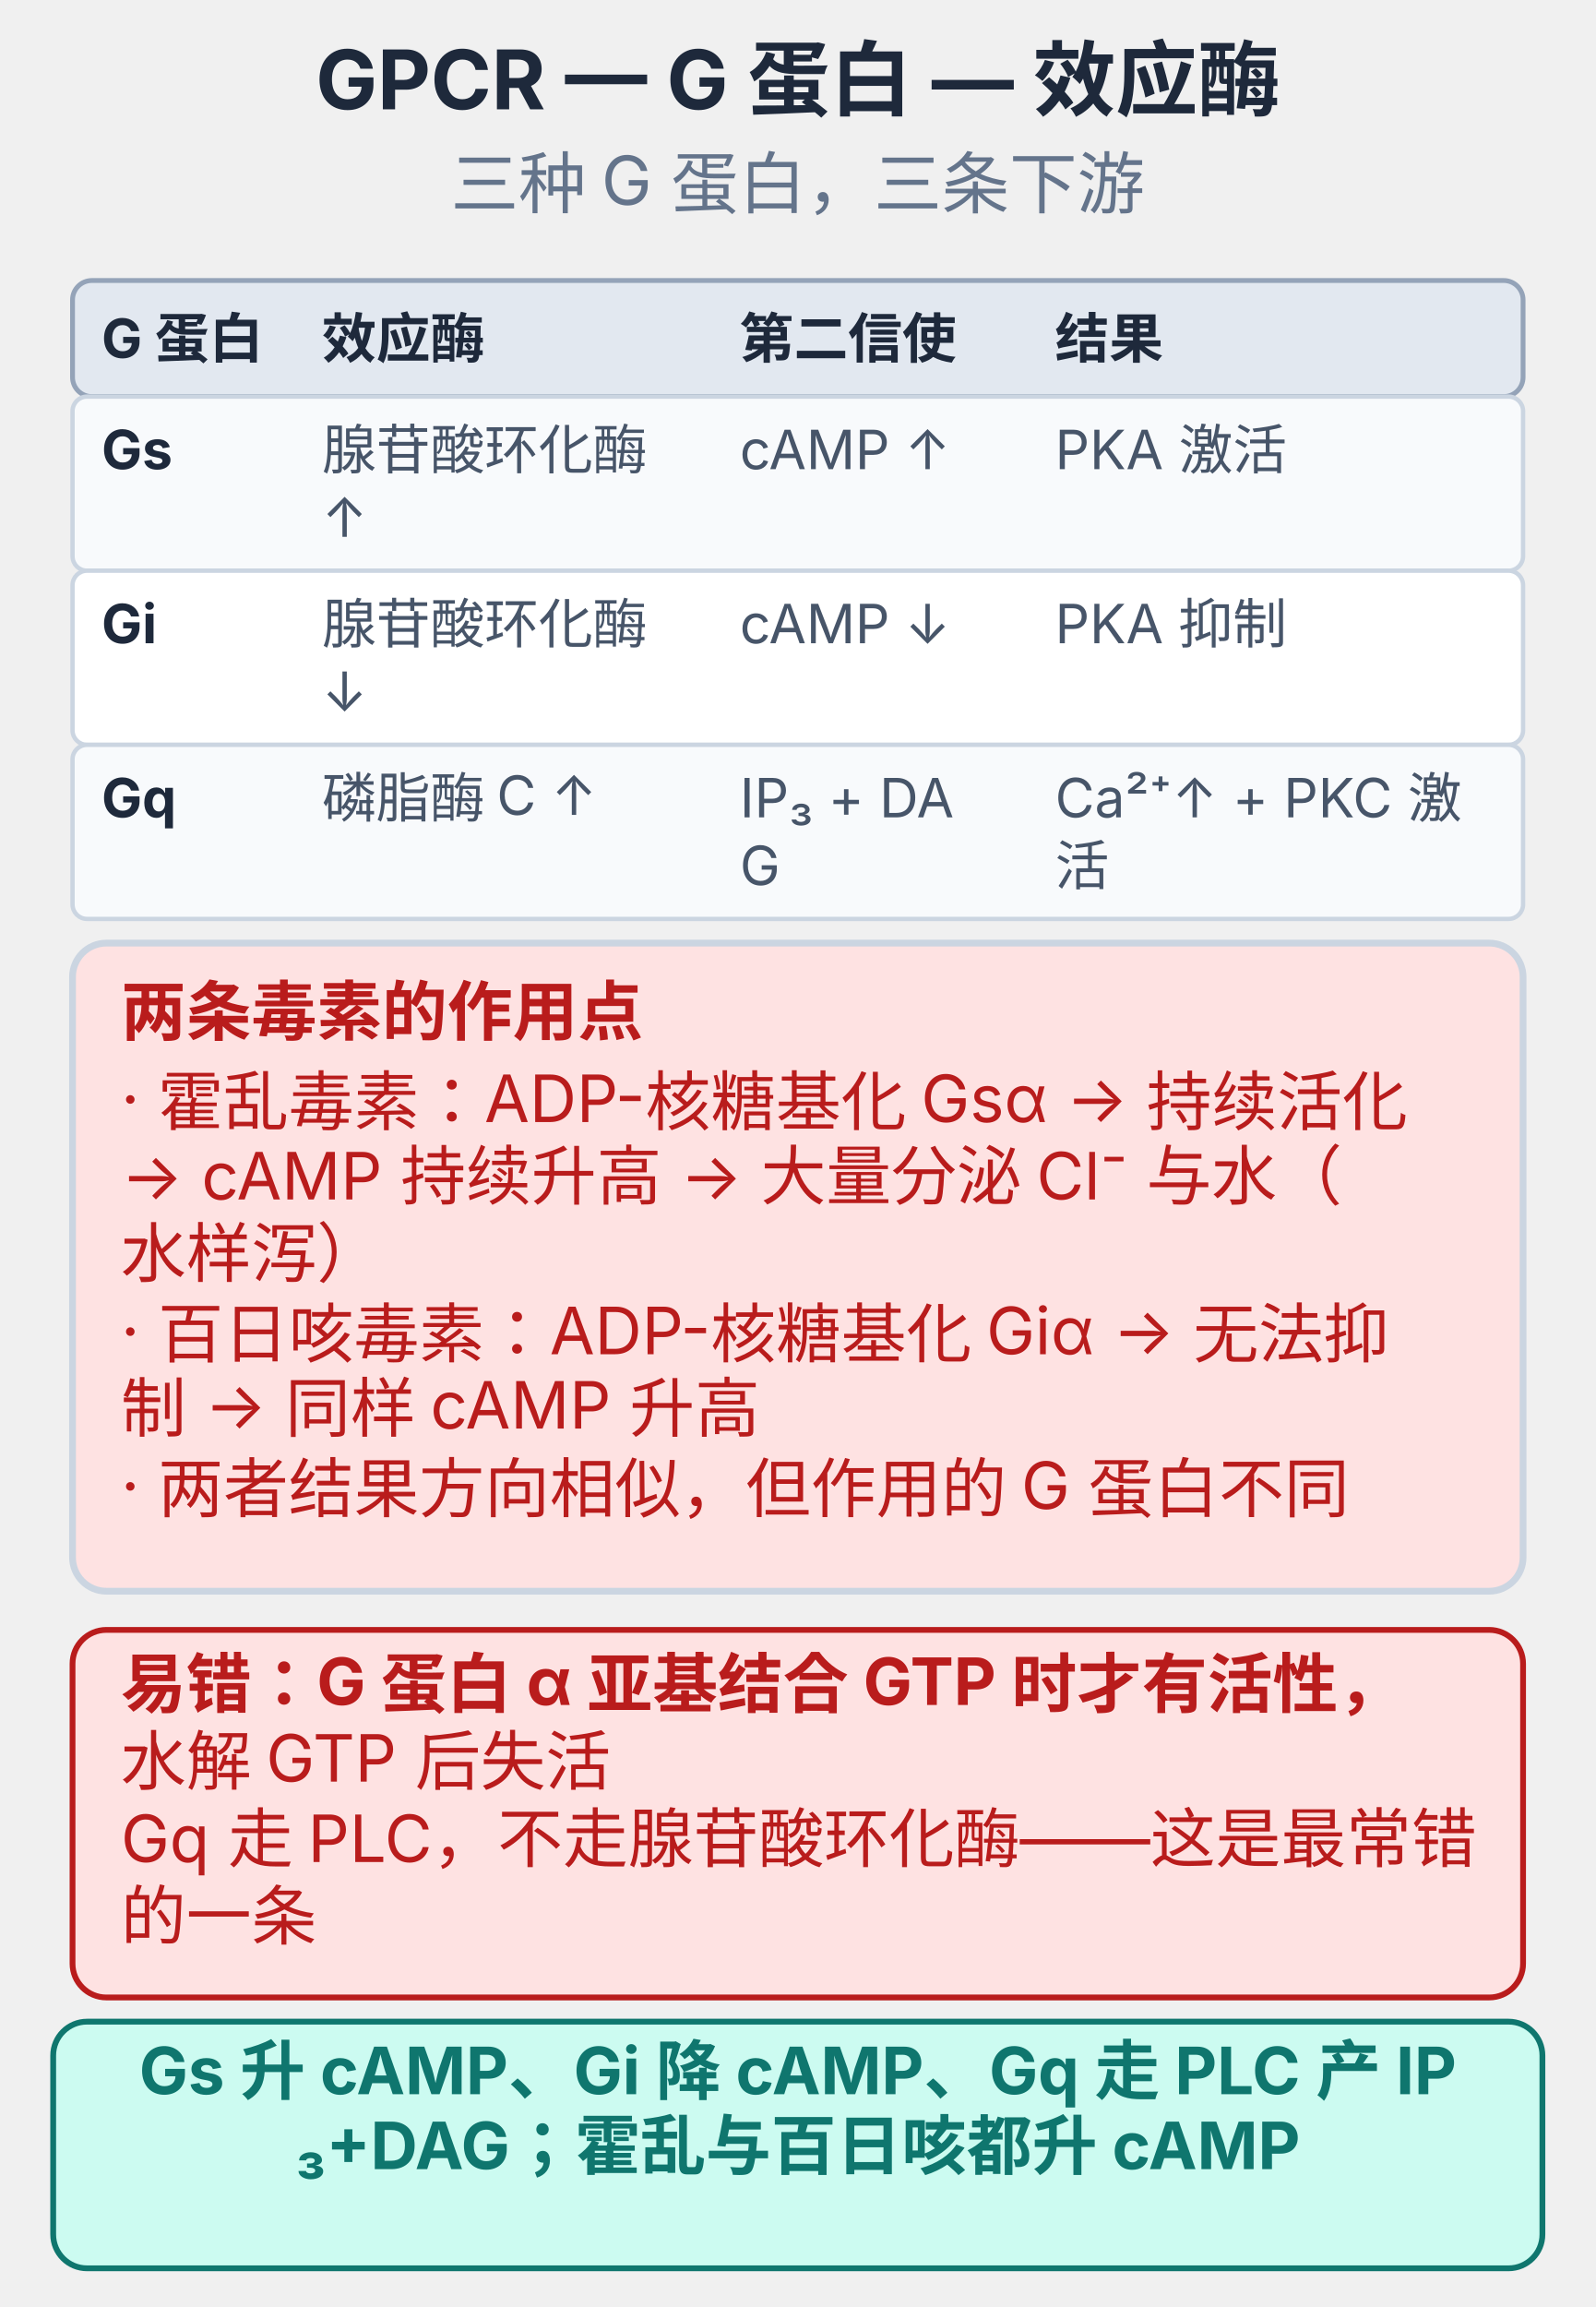
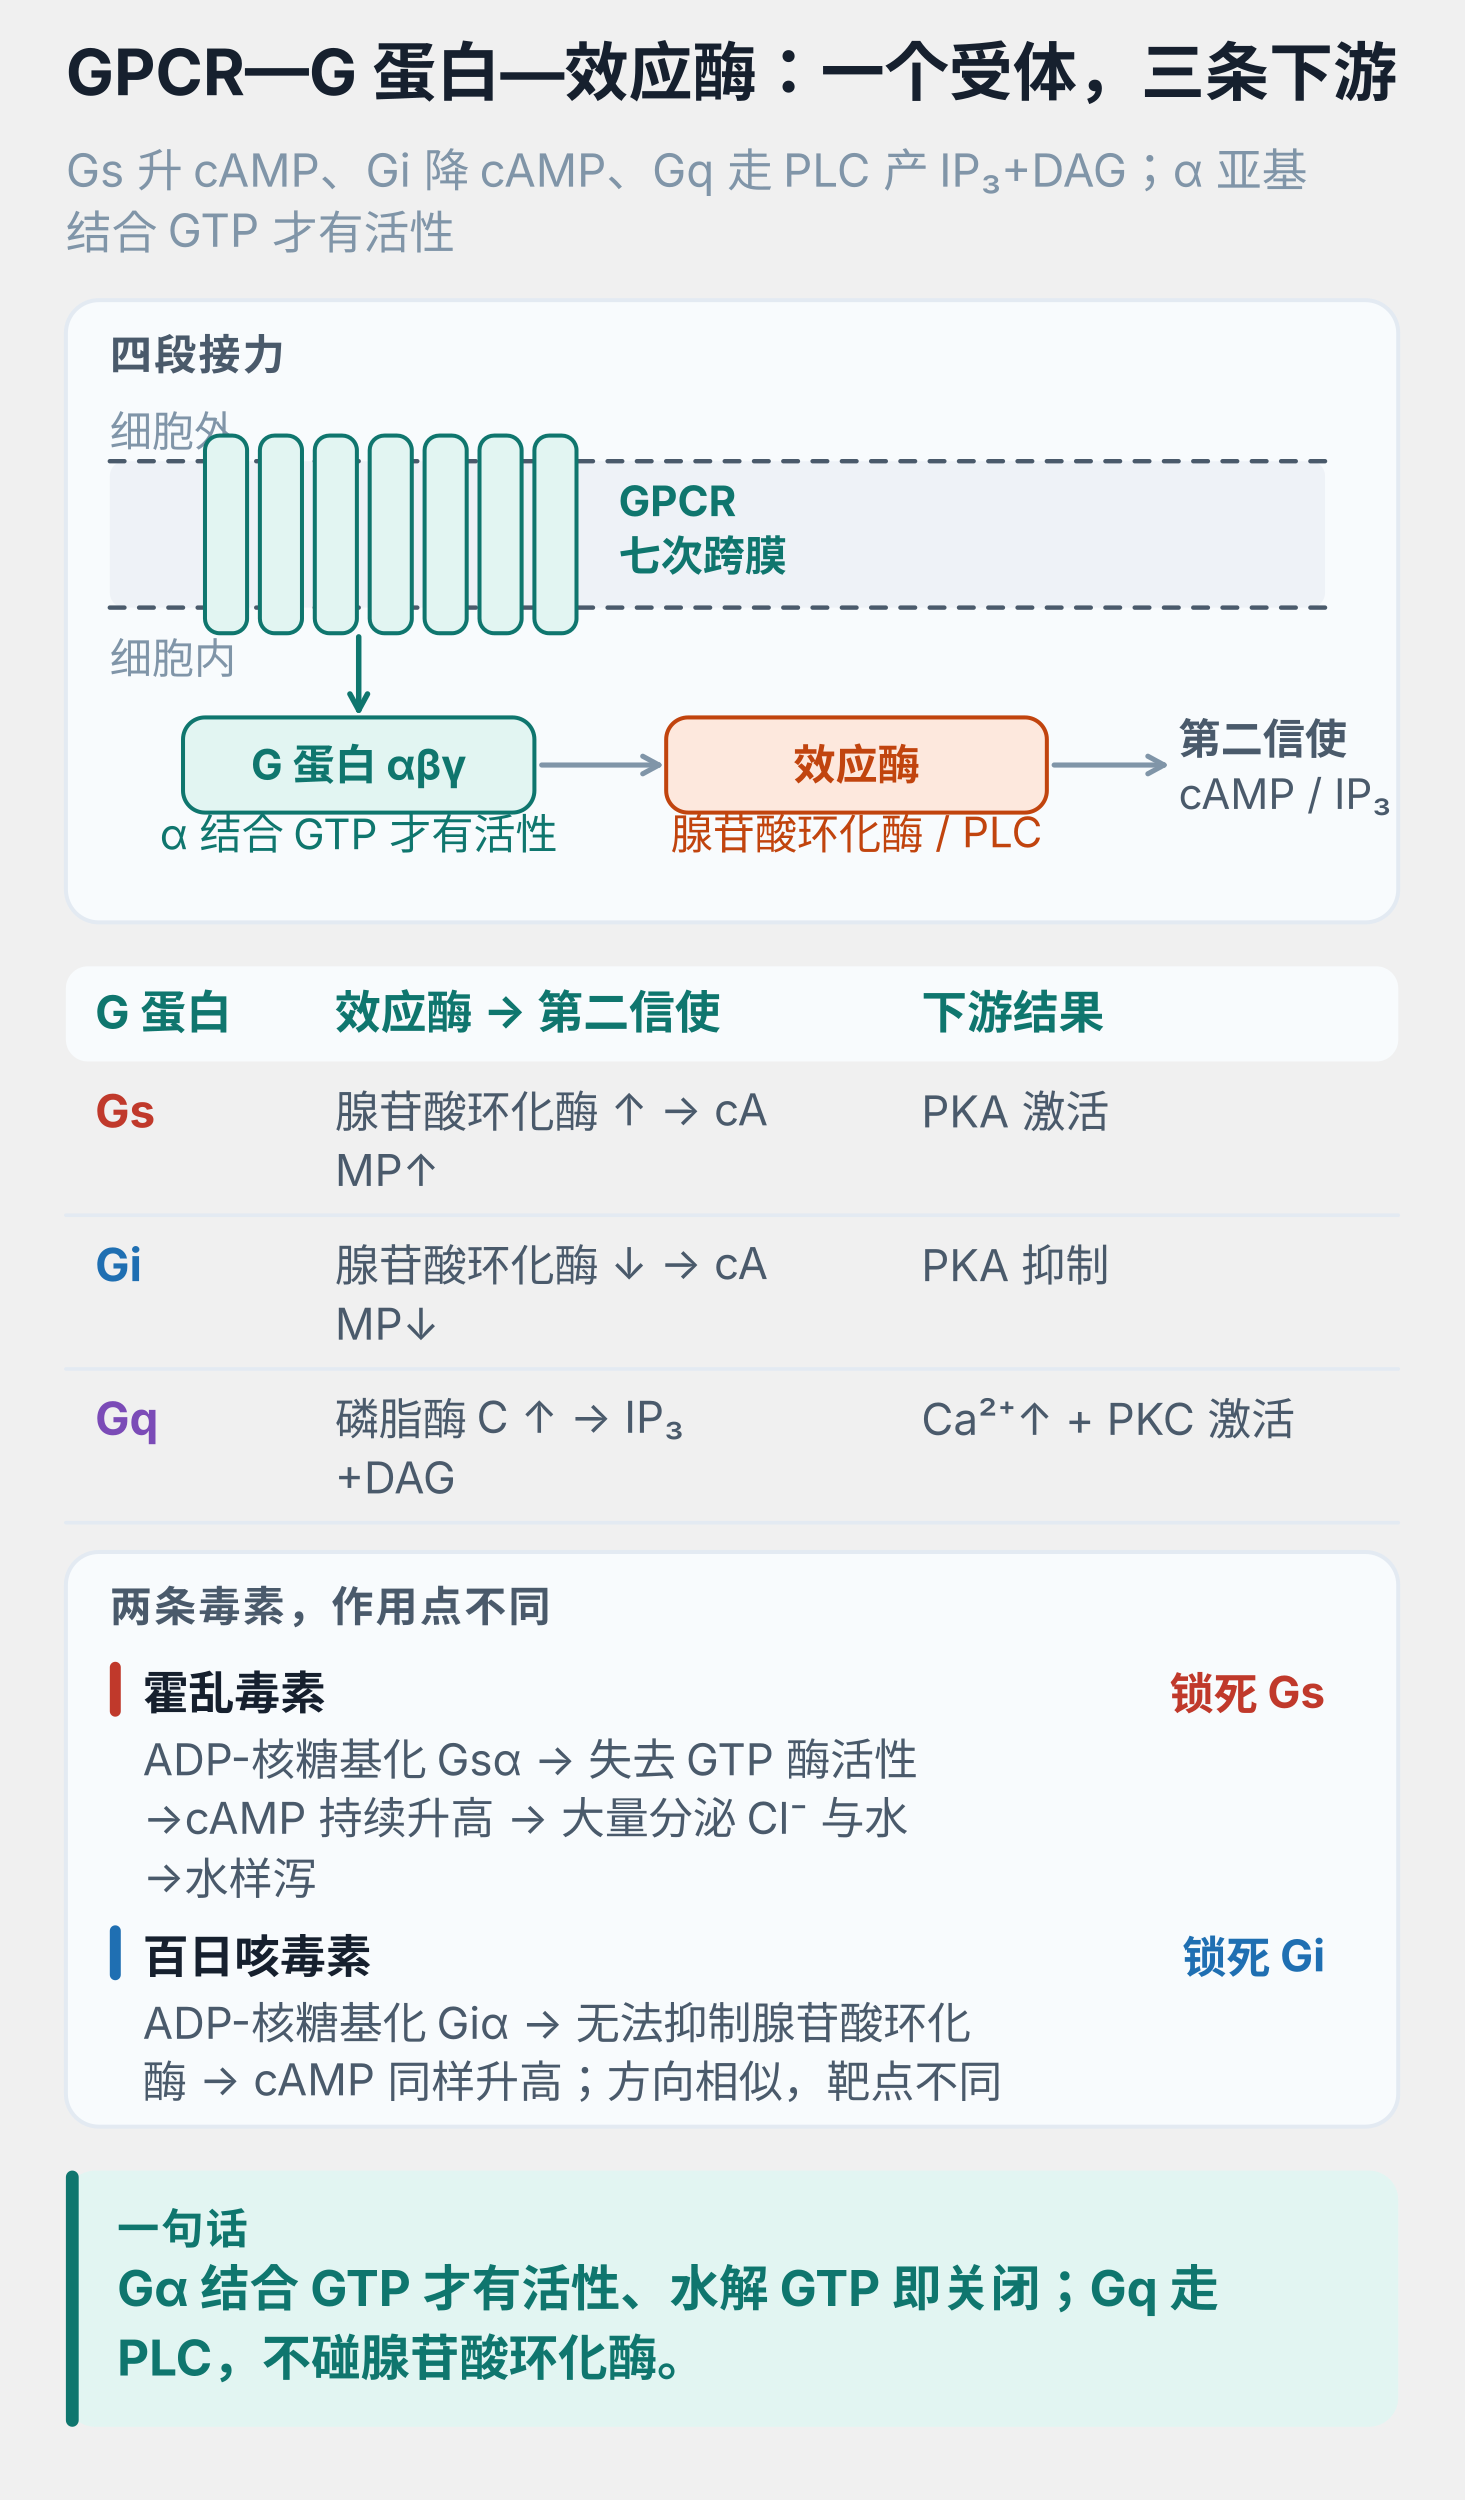
- <svg xmlns="http://www.w3.org/2000/svg" viewBox="0 0 330 477" width="100%" style="max-width:330px;display:block;margin:0 auto;background:#ffffff;border-radius:10px" role="img">
-   <text x="165.0" y="22.6" text-anchor="middle" font-size="17" font-weight="700" fill="#1e293b" font-family="-apple-system,'PingFang SC','Microsoft YaHei',sans-serif">GPCR — G 蛋白 — 效应酶</text>
-   <text x="165.0" y="43.0" text-anchor="middle" font-size="14" font-weight="400" fill="#64748b" font-family="-apple-system,'PingFang SC','Microsoft YaHei',sans-serif">三种 G 蛋白，三条下游</text>
-   <rect x="15.0" y="58.0" width="300.0" height="24.0" rx="4" fill="#e2e8f0" stroke="#94a3b8" stroke-width="1" />
-   <text x="21.0" y="74.0" text-anchor="start" font-size="11.2" font-weight="700" fill="#1e293b" font-family="-apple-system,'PingFang SC','Microsoft YaHei',sans-serif">G 蛋白</text>
-   <text x="66.6" y="74.0" text-anchor="start" font-size="11.2" font-weight="700" fill="#1e293b" font-family="-apple-system,'PingFang SC','Microsoft YaHei',sans-serif">效应酶</text>
-   <text x="153.0" y="74.0" text-anchor="start" font-size="11.2" font-weight="700" fill="#1e293b" font-family="-apple-system,'PingFang SC','Microsoft YaHei',sans-serif">第二信使</text>
-   <text x="218.2" y="74.0" text-anchor="start" font-size="11.2" font-weight="700" fill="#1e293b" font-family="-apple-system,'PingFang SC','Microsoft YaHei',sans-serif">结果</text>
-   <rect x="15.0" y="82.0" width="300.0" height="36.0" rx="3" fill="#f8fafc" stroke="#cbd5e1" stroke-width="0.9" />
-   <text x="21.0" y="97.0" text-anchor="start" font-size="11.2" font-weight="700" fill="#1e293b" font-family="-apple-system,'PingFang SC','Microsoft YaHei',sans-serif">Gs</text>
-   <text x="66.6" y="97.0" text-anchor="start" font-size="11.2" font-weight="400" fill="#475569" font-family="-apple-system,'PingFang SC','Microsoft YaHei',sans-serif">腺苷酸环化酶 </text>
-   <text x="66.6" y="111.0" text-anchor="start" font-size="11.2" font-weight="400" fill="#475569" font-family="-apple-system,'PingFang SC','Microsoft YaHei',sans-serif">↑</text>
-   <text x="153.0" y="97.0" text-anchor="start" font-size="11.2" font-weight="400" fill="#475569" font-family="-apple-system,'PingFang SC','Microsoft YaHei',sans-serif">cAMP ↑</text>
-   <text x="218.2" y="97.0" text-anchor="start" font-size="11.2" font-weight="400" fill="#475569" font-family="-apple-system,'PingFang SC','Microsoft YaHei',sans-serif">PKA 激活</text>
-   <rect x="15.0" y="118.0" width="300.0" height="36.0" rx="3" fill="#ffffff" stroke="#cbd5e1" stroke-width="0.9" />
-   <text x="21.0" y="133.0" text-anchor="start" font-size="11.2" font-weight="700" fill="#1e293b" font-family="-apple-system,'PingFang SC','Microsoft YaHei',sans-serif">Gi</text>
-   <text x="66.6" y="133.0" text-anchor="start" font-size="11.2" font-weight="400" fill="#475569" font-family="-apple-system,'PingFang SC','Microsoft YaHei',sans-serif">腺苷酸环化酶 </text>
-   <text x="66.6" y="147.0" text-anchor="start" font-size="11.2" font-weight="400" fill="#475569" font-family="-apple-system,'PingFang SC','Microsoft YaHei',sans-serif">↓</text>
-   <text x="153.0" y="133.0" text-anchor="start" font-size="11.2" font-weight="400" fill="#475569" font-family="-apple-system,'PingFang SC','Microsoft YaHei',sans-serif">cAMP ↓</text>
-   <text x="218.2" y="133.0" text-anchor="start" font-size="11.2" font-weight="400" fill="#475569" font-family="-apple-system,'PingFang SC','Microsoft YaHei',sans-serif">PKA 抑制</text>
-   <rect x="15.0" y="154.0" width="300.0" height="36.0" rx="3" fill="#f8fafc" stroke="#cbd5e1" stroke-width="0.9" />
-   <text x="21.0" y="169.0" text-anchor="start" font-size="11.2" font-weight="700" fill="#1e293b" font-family="-apple-system,'PingFang SC','Microsoft YaHei',sans-serif">Gq</text>
-   <text x="66.6" y="169.0" text-anchor="start" font-size="11.2" font-weight="400" fill="#475569" font-family="-apple-system,'PingFang SC','Microsoft YaHei',sans-serif">磷脂酶 C ↑</text>
-   <text x="153.0" y="169.0" text-anchor="start" font-size="11.2" font-weight="400" fill="#475569" font-family="-apple-system,'PingFang SC','Microsoft YaHei',sans-serif">IP₃ + DA</text>
-   <text x="153.0" y="183.0" text-anchor="start" font-size="11.2" font-weight="400" fill="#475569" font-family="-apple-system,'PingFang SC','Microsoft YaHei',sans-serif">G</text>
-   <text x="218.2" y="169.0" text-anchor="start" font-size="11.2" font-weight="400" fill="#475569" font-family="-apple-system,'PingFang SC','Microsoft YaHei',sans-serif">Ca²⁺↑ + PKC 激</text>
-   <text x="218.2" y="183.0" text-anchor="start" font-size="11.2" font-weight="400" fill="#475569" font-family="-apple-system,'PingFang SC','Microsoft YaHei',sans-serif">活</text>
-   <rect x="15.0" y="195.0" width="300.0" height="134.0" rx="7" fill="#fee2e2" stroke="#cbd5e1" stroke-width="1.4" />
-   <text x="25.0" y="214.0" text-anchor="start" font-size="13.5" font-weight="700" fill="#b91c1c" font-family="-apple-system,'PingFang SC','Microsoft YaHei',sans-serif">两条毒素的作用点</text>
-   <text x="25.0" y="232.0" text-anchor="start" font-size="13.5" font-weight="400" fill="#b91c1c" font-family="-apple-system,'PingFang SC','Microsoft YaHei',sans-serif">· 霍乱毒素：ADP-核糖基化 Gsα → 持续活化</text>
-   <text x="25.0" y="248.0" text-anchor="start" font-size="13.5" font-weight="400" fill="#b91c1c" font-family="-apple-system,'PingFang SC','Microsoft YaHei',sans-serif"> → cAMP 持续升高 → 大量分泌 Cl⁻ 与水（</text>
-   <text x="25.0" y="264.0" text-anchor="start" font-size="13.5" font-weight="400" fill="#b91c1c" font-family="-apple-system,'PingFang SC','Microsoft YaHei',sans-serif">水样泻）</text>
-   <text x="25.0" y="280.0" text-anchor="start" font-size="13.5" font-weight="400" fill="#b91c1c" font-family="-apple-system,'PingFang SC','Microsoft YaHei',sans-serif">· 百日咳毒素：ADP-核糖基化 Giα → 无法抑</text>
-   <text x="25.0" y="296.0" text-anchor="start" font-size="13.5" font-weight="400" fill="#b91c1c" font-family="-apple-system,'PingFang SC','Microsoft YaHei',sans-serif">制 → 同样 cAMP 升高</text>
-   <text x="25.0" y="312.0" text-anchor="start" font-size="13.5" font-weight="400" fill="#b91c1c" font-family="-apple-system,'PingFang SC','Microsoft YaHei',sans-serif">· 两者结果方向相似，但作用的 G 蛋白不同</text>
-   <rect x="15.0" y="337.0" width="300.0" height="76.0" rx="7" fill="#fee2e2" stroke="#b91c1c" stroke-width="1.2" />
-   <text x="25.0" y="353.0" text-anchor="start" font-size="13.5" font-weight="700" fill="#b91c1c" font-family="-apple-system,'PingFang SC','Microsoft YaHei',sans-serif">易错：G 蛋白 α 亚基结合 GTP 时才有活性，</text>
-   <text x="25.0" y="369.0" text-anchor="start" font-size="13.5" font-weight="400" fill="#b91c1c" font-family="-apple-system,'PingFang SC','Microsoft YaHei',sans-serif">水解 GTP 后失活</text>
-   <text x="25.0" y="385.0" text-anchor="start" font-size="13.5" font-weight="400" fill="#b91c1c" font-family="-apple-system,'PingFang SC','Microsoft YaHei',sans-serif">Gq 走 PLC，不走腺苷酸环化酶——这是最常错</text>
-   <text x="25.0" y="401.0" text-anchor="start" font-size="13.5" font-weight="400" fill="#b91c1c" font-family="-apple-system,'PingFang SC','Microsoft YaHei',sans-serif">的一条</text>
-   <rect x="11.0" y="418.0" width="308.0" height="51.0" rx="7" fill="#ccfbf1" stroke="#0f766e" stroke-width="1.2" />
-   <text x="165.0" y="433.0" text-anchor="middle" font-size="13.5" font-weight="700" fill="#0f766e" font-family="-apple-system,'PingFang SC','Microsoft YaHei',sans-serif">Gs 升 cAMP、Gi 降 cAMP、Gq 走 PLC 产 IP</text>
-   <text x="165.0" y="448.5" text-anchor="middle" font-size="13.5" font-weight="700" fill="#0f766e" font-family="-apple-system,'PingFang SC','Microsoft YaHei',sans-serif">₃+DAG；霍乱与百日咳都升 cAMP</text>
+ <svg xmlns="http://www.w3.org/2000/svg" viewBox="0 0 400 683" width="100%" style="max-width:400px;display:block;margin:0 auto;background:#ffffff;border-radius:12px" role="img" aria-label="GPCR—G 蛋白—效应酶：一个受体，三条下游">
+   <text x="18.0" y="26.0" font-size="17.5" font-weight="700" fill="#16202e" font-family="-apple-system,BlinkMacSystemFont,'PingFang SC','Microsoft YaHei',sans-serif">GPCR—G 蛋白—效应酶：一个受体，三条下游</text>
+   <text x="18.0" y="51.0" font-size="12.5" font-weight="400" fill="#8095a8" font-family="-apple-system,BlinkMacSystemFont,'PingFang SC','Microsoft YaHei',sans-serif">Gs 升 cAMP、Gi 降 cAMP、Gq 走 PLC 产 IP₃+DAG；α 亚基</text>
+   <text x="18.0" y="68.0" font-size="12.5" font-weight="400" fill="#8095a8" font-family="-apple-system,BlinkMacSystemFont,'PingFang SC','Microsoft YaHei',sans-serif">结合 GTP 才有活性</text>
+   <rect x="18.0" y="82.0" width="364.0" height="170.0" rx="9" fill="#f8fbfd" stroke="#e3eaf2" stroke-width="1.1" />
+   <text x="30.0" y="101.0" font-size="11.5" font-weight="700" fill="#4a5a6b" letter-spacing="0.6" font-family="-apple-system,BlinkMacSystemFont,'PingFang SC','Microsoft YaHei',sans-serif">四段接力</text>
+   <text x="30.0" y="122.0" font-size="11.5" font-weight="400" fill="#8095a8" font-family="-apple-system,BlinkMacSystemFont,'PingFang SC','Microsoft YaHei',sans-serif">细胞外</text>
+   <rect x="30.0" y="126.0" width="332.0" height="40.0" rx="4" fill="#eef2f7" />
+   <line x1="30.0" y1="126.0" x2="362.0" y2="126.0" stroke="#4a5a6b" stroke-width="1.2" stroke-dasharray="4 4" stroke-linecap="round" />
+   <line x1="30.0" y1="166.0" x2="362.0" y2="166.0" stroke="#4a5a6b" stroke-width="1.2" stroke-dasharray="4 4" stroke-linecap="round" />
+   <rect x="56.0" y="119.0" width="11.5" height="54.0" rx="4" fill="#e2f5f2" stroke="#0f766e" stroke-width="1.1" />
+   <rect x="71.0" y="119.0" width="11.5" height="54.0" rx="4" fill="#e2f5f2" stroke="#0f766e" stroke-width="1.1" />
+   <rect x="86.0" y="119.0" width="11.5" height="54.0" rx="4" fill="#e2f5f2" stroke="#0f766e" stroke-width="1.1" />
+   <rect x="101.0" y="119.0" width="11.5" height="54.0" rx="4" fill="#e2f5f2" stroke="#0f766e" stroke-width="1.1" />
+   <rect x="116.0" y="119.0" width="11.5" height="54.0" rx="4" fill="#e2f5f2" stroke="#0f766e" stroke-width="1.1" />
+   <rect x="131.0" y="119.0" width="11.5" height="54.0" rx="4" fill="#e2f5f2" stroke="#0f766e" stroke-width="1.1" />
+   <rect x="146.0" y="119.0" width="11.5" height="54.0" rx="4" fill="#e2f5f2" stroke="#0f766e" stroke-width="1.1" />
+   <text x="169.0" y="141.0" font-size="11.5" font-weight="700" fill="#0f766e" font-family="-apple-system,BlinkMacSystemFont,'PingFang SC','Microsoft YaHei',sans-serif">GPCR</text>
+   <text x="169.0" y="156.0" font-size="11.5" font-weight="700" fill="#0f766e" font-family="-apple-system,BlinkMacSystemFont,'PingFang SC','Microsoft YaHei',sans-serif">七次跨膜</text>
+   <text x="30.0" y="184.0" font-size="11.5" font-weight="400" fill="#8095a8" font-family="-apple-system,BlinkMacSystemFont,'PingFang SC','Microsoft YaHei',sans-serif">细胞内</text>
+   <rect x="50.0" y="196.0" width="96.0" height="26.0" rx="6" fill="#e2f5f2" stroke="#0f766e" stroke-width="1.1" />
+   <text x="98.0" y="213.0" text-anchor="middle" font-size="11.5" font-weight="700" fill="#0f766e" font-family="-apple-system,BlinkMacSystemFont,'PingFang SC','Microsoft YaHei',sans-serif">G 蛋白 αβγ</text>
+   <text x="98.0" y="232.0" text-anchor="middle" font-size="11.5" font-weight="400" fill="#0f766e" font-family="-apple-system,BlinkMacSystemFont,'PingFang SC','Microsoft YaHei',sans-serif">α 结合 GTP 才有活性</text>
+   <line x1="98.0" y1="174.0" x2="98.0" y2="194.0" stroke="#0f766e" stroke-width="1.5" stroke-linecap="round" />
+   <line x1="98.0" y1="194.0" x2="95.6" y2="189.6" stroke="#0f766e" stroke-width="1.5" stroke-linecap="round" />
+   <line x1="98.0" y1="194.0" x2="100.4" y2="189.6" stroke="#0f766e" stroke-width="1.5" stroke-linecap="round" />
+   <line x1="148.0" y1="209.0" x2="180.0" y2="209.0" stroke="#8095a8" stroke-width="1.4" stroke-linecap="round" />
+   <line x1="180.0" y1="209.0" x2="175.6" y2="211.4" stroke="#8095a8" stroke-width="1.4" stroke-linecap="round" />
+   <line x1="180.0" y1="209.0" x2="175.6" y2="206.6" stroke="#8095a8" stroke-width="1.4" stroke-linecap="round" />
+   <rect x="182.0" y="196.0" width="104.0" height="26.0" rx="6" fill="#fde8dd" stroke="#c1440e" stroke-width="1.1" />
+   <text x="234.0" y="213.0" text-anchor="middle" font-size="11.5" font-weight="700" fill="#c1440e" font-family="-apple-system,BlinkMacSystemFont,'PingFang SC','Microsoft YaHei',sans-serif">效应酶</text>
+   <text x="234.0" y="232.0" text-anchor="middle" font-size="11.5" font-weight="400" fill="#c1440e" font-family="-apple-system,BlinkMacSystemFont,'PingFang SC','Microsoft YaHei',sans-serif">腺苷酸环化酶 / PLC</text>
+   <line x1="288.0" y1="209.0" x2="318.0" y2="209.0" stroke="#8095a8" stroke-width="1.4" stroke-linecap="round" />
+   <line x1="318.0" y1="209.0" x2="313.6" y2="211.4" stroke="#8095a8" stroke-width="1.4" stroke-linecap="round" />
+   <line x1="318.0" y1="209.0" x2="313.6" y2="206.6" stroke="#8095a8" stroke-width="1.4" stroke-linecap="round" />
+   <text x="322.0" y="206.0" font-size="11.5" font-weight="700" fill="#4a5a6b" font-family="-apple-system,BlinkMacSystemFont,'PingFang SC','Microsoft YaHei',sans-serif">第二信使</text>
+   <text x="322.0" y="221.0" font-size="11.5" font-weight="400" fill="#4a5a6b" font-family="-apple-system,BlinkMacSystemFont,'PingFang SC','Microsoft YaHei',sans-serif">cAMP / IP₃</text>
+   <rect x="18.0" y="264.0" width="364.0" height="26.0" rx="6" fill="#f8fbfd" />
+   <text x="26.0" y="281.0" font-size="12.5" font-weight="700" fill="#0f766e" font-family="-apple-system,BlinkMacSystemFont,'PingFang SC','Microsoft YaHei',sans-serif">G 蛋白</text>
+   <text x="91.5" y="281.0" font-size="12.5" font-weight="700" fill="#0f766e" font-family="-apple-system,BlinkMacSystemFont,'PingFang SC','Microsoft YaHei',sans-serif">效应酶 → 第二信使</text>
+   <text x="251.7" y="281.0" font-size="12.5" font-weight="700" fill="#0f766e" font-family="-apple-system,BlinkMacSystemFont,'PingFang SC','Microsoft YaHei',sans-serif">下游结果</text>
+   <line x1="18.0" y1="332.0" x2="382.0" y2="332.0" stroke="#e3eaf2" stroke-width="1" stroke-linecap="round" />
+   <text x="26.0" y="308.0" font-size="12.5" font-weight="700" fill="#c0392b" font-family="-apple-system,BlinkMacSystemFont,'PingFang SC','Microsoft YaHei',sans-serif">Gs</text>
+   <text x="91.5" y="308.0" font-size="12" font-weight="400" fill="#4a5a6b" font-family="-apple-system,BlinkMacSystemFont,'PingFang SC','Microsoft YaHei',sans-serif">腺苷酸环化酶 ↑ → cA</text>
+   <text x="91.5" y="324.0" font-size="12" font-weight="400" fill="#4a5a6b" font-family="-apple-system,BlinkMacSystemFont,'PingFang SC','Microsoft YaHei',sans-serif">MP↑</text>
+   <text x="251.7" y="308.0" font-size="12" font-weight="400" fill="#4a5a6b" font-family="-apple-system,BlinkMacSystemFont,'PingFang SC','Microsoft YaHei',sans-serif">PKA 激活</text>
+   <line x1="18.0" y1="374.0" x2="382.0" y2="374.0" stroke="#e3eaf2" stroke-width="1" stroke-linecap="round" />
+   <text x="26.0" y="350.0" font-size="12.5" font-weight="700" fill="#1f6fb2" font-family="-apple-system,BlinkMacSystemFont,'PingFang SC','Microsoft YaHei',sans-serif">Gi</text>
+   <text x="91.5" y="350.0" font-size="12" font-weight="400" fill="#4a5a6b" font-family="-apple-system,BlinkMacSystemFont,'PingFang SC','Microsoft YaHei',sans-serif">腺苷酸环化酶 ↓ → cA</text>
+   <text x="91.5" y="366.0" font-size="12" font-weight="400" fill="#4a5a6b" font-family="-apple-system,BlinkMacSystemFont,'PingFang SC','Microsoft YaHei',sans-serif">MP↓</text>
+   <text x="251.7" y="350.0" font-size="12" font-weight="400" fill="#4a5a6b" font-family="-apple-system,BlinkMacSystemFont,'PingFang SC','Microsoft YaHei',sans-serif">PKA 抑制</text>
+   <line x1="18.0" y1="416.0" x2="382.0" y2="416.0" stroke="#e3eaf2" stroke-width="1" stroke-linecap="round" />
+   <text x="26.0" y="392.0" font-size="12.5" font-weight="700" fill="#7b4bb7" font-family="-apple-system,BlinkMacSystemFont,'PingFang SC','Microsoft YaHei',sans-serif">Gq</text>
+   <text x="91.5" y="392.0" font-size="12" font-weight="400" fill="#4a5a6b" font-family="-apple-system,BlinkMacSystemFont,'PingFang SC','Microsoft YaHei',sans-serif">磷脂酶 C ↑ → IP₃</text>
+   <text x="91.5" y="408.0" font-size="12" font-weight="400" fill="#4a5a6b" font-family="-apple-system,BlinkMacSystemFont,'PingFang SC','Microsoft YaHei',sans-serif"> +DAG</text>
+   <text x="251.7" y="392.0" font-size="12" font-weight="400" fill="#4a5a6b" font-family="-apple-system,BlinkMacSystemFont,'PingFang SC','Microsoft YaHei',sans-serif">Ca²⁺↑ + PKC 激活</text>
+   <rect x="18.0" y="424.0" width="364.0" height="157.0" rx="9" fill="#f8fbfd" stroke="#e3eaf2" stroke-width="1.1" />
+   <text x="30.0" y="443.0" font-size="11.5" font-weight="700" fill="#4a5a6b" letter-spacing="0.6" font-family="-apple-system,BlinkMacSystemFont,'PingFang SC','Microsoft YaHei',sans-serif">两条毒素，作用点不同</text>
+   <rect x="30.0" y="454.0" width="3.0" height="15.0" rx="1.5" fill="#c0392b" />
+   <text x="39.0" y="467.0" font-size="12.5" font-weight="700" fill="#16202e" font-family="-apple-system,BlinkMacSystemFont,'PingFang SC','Microsoft YaHei',sans-serif">霍乱毒素</text>
+   <text x="362.0" y="467.0" text-anchor="end" font-size="12" font-weight="700" fill="#c0392b" font-family="-apple-system,BlinkMacSystemFont,'PingFang SC','Microsoft YaHei',sans-serif">锁死 Gs</text>
+   <text x="39.0" y="485.0" font-size="12" font-weight="400" fill="#4a5a6b" font-family="-apple-system,BlinkMacSystemFont,'PingFang SC','Microsoft YaHei',sans-serif">ADP-核糖基化 Gsα → 失去 GTP 酶活性</text>
+   <text x="39.0" y="501.0" font-size="12" font-weight="400" fill="#4a5a6b" font-family="-apple-system,BlinkMacSystemFont,'PingFang SC','Microsoft YaHei',sans-serif">→cAMP 持续升高 → 大量分泌 Cl⁻ 与水</text>
+   <text x="39.0" y="517.0" font-size="12" font-weight="400" fill="#4a5a6b" font-family="-apple-system,BlinkMacSystemFont,'PingFang SC','Microsoft YaHei',sans-serif">→水样泻</text>
+   <rect x="30.0" y="526.0" width="3.0" height="15.0" rx="1.5" fill="#1f6fb2" />
+   <text x="39.0" y="539.0" font-size="12.5" font-weight="700" fill="#16202e" font-family="-apple-system,BlinkMacSystemFont,'PingFang SC','Microsoft YaHei',sans-serif">百日咳毒素</text>
+   <text x="362.0" y="539.0" text-anchor="end" font-size="12" font-weight="700" fill="#1f6fb2" font-family="-apple-system,BlinkMacSystemFont,'PingFang SC','Microsoft YaHei',sans-serif">锁死 Gi</text>
+   <text x="39.0" y="557.0" font-size="12" font-weight="400" fill="#4a5a6b" font-family="-apple-system,BlinkMacSystemFont,'PingFang SC','Microsoft YaHei',sans-serif">ADP-核糖基化 Giα → 无法抑制腺苷酸环化</text>
+   <text x="39.0" y="573.0" font-size="12" font-weight="400" fill="#4a5a6b" font-family="-apple-system,BlinkMacSystemFont,'PingFang SC','Microsoft YaHei',sans-serif">酶 → cAMP 同样升高；方向相似，靶点不同</text>
+   <rect x="18.0" y="593.0" width="364.0" height="70.0" rx="8" fill="#e2f5f2" />
+   <rect x="18.0" y="593.0" width="3.5" height="70.0" rx="1.8" fill="#0f766e" />
+   <text x="32.0" y="613.0" font-size="11.5" font-weight="700" fill="#0f766e" letter-spacing="0.6" font-family="-apple-system,BlinkMacSystemFont,'PingFang SC','Microsoft YaHei',sans-serif">一句话</text>
+   <text x="32.0" y="630.0" font-size="13.5" font-weight="700" fill="#0f766e" font-family="-apple-system,BlinkMacSystemFont,'PingFang SC','Microsoft YaHei',sans-serif">Gα 结合 GTP 才有活性、水解 GTP 即关闭；Gq 走</text>
+   <text x="32.0" y="649.0" font-size="13.5" font-weight="700" fill="#0f766e" font-family="-apple-system,BlinkMacSystemFont,'PingFang SC','Microsoft YaHei',sans-serif">PLC，不碰腺苷酸环化酶。</text>
</svg>
